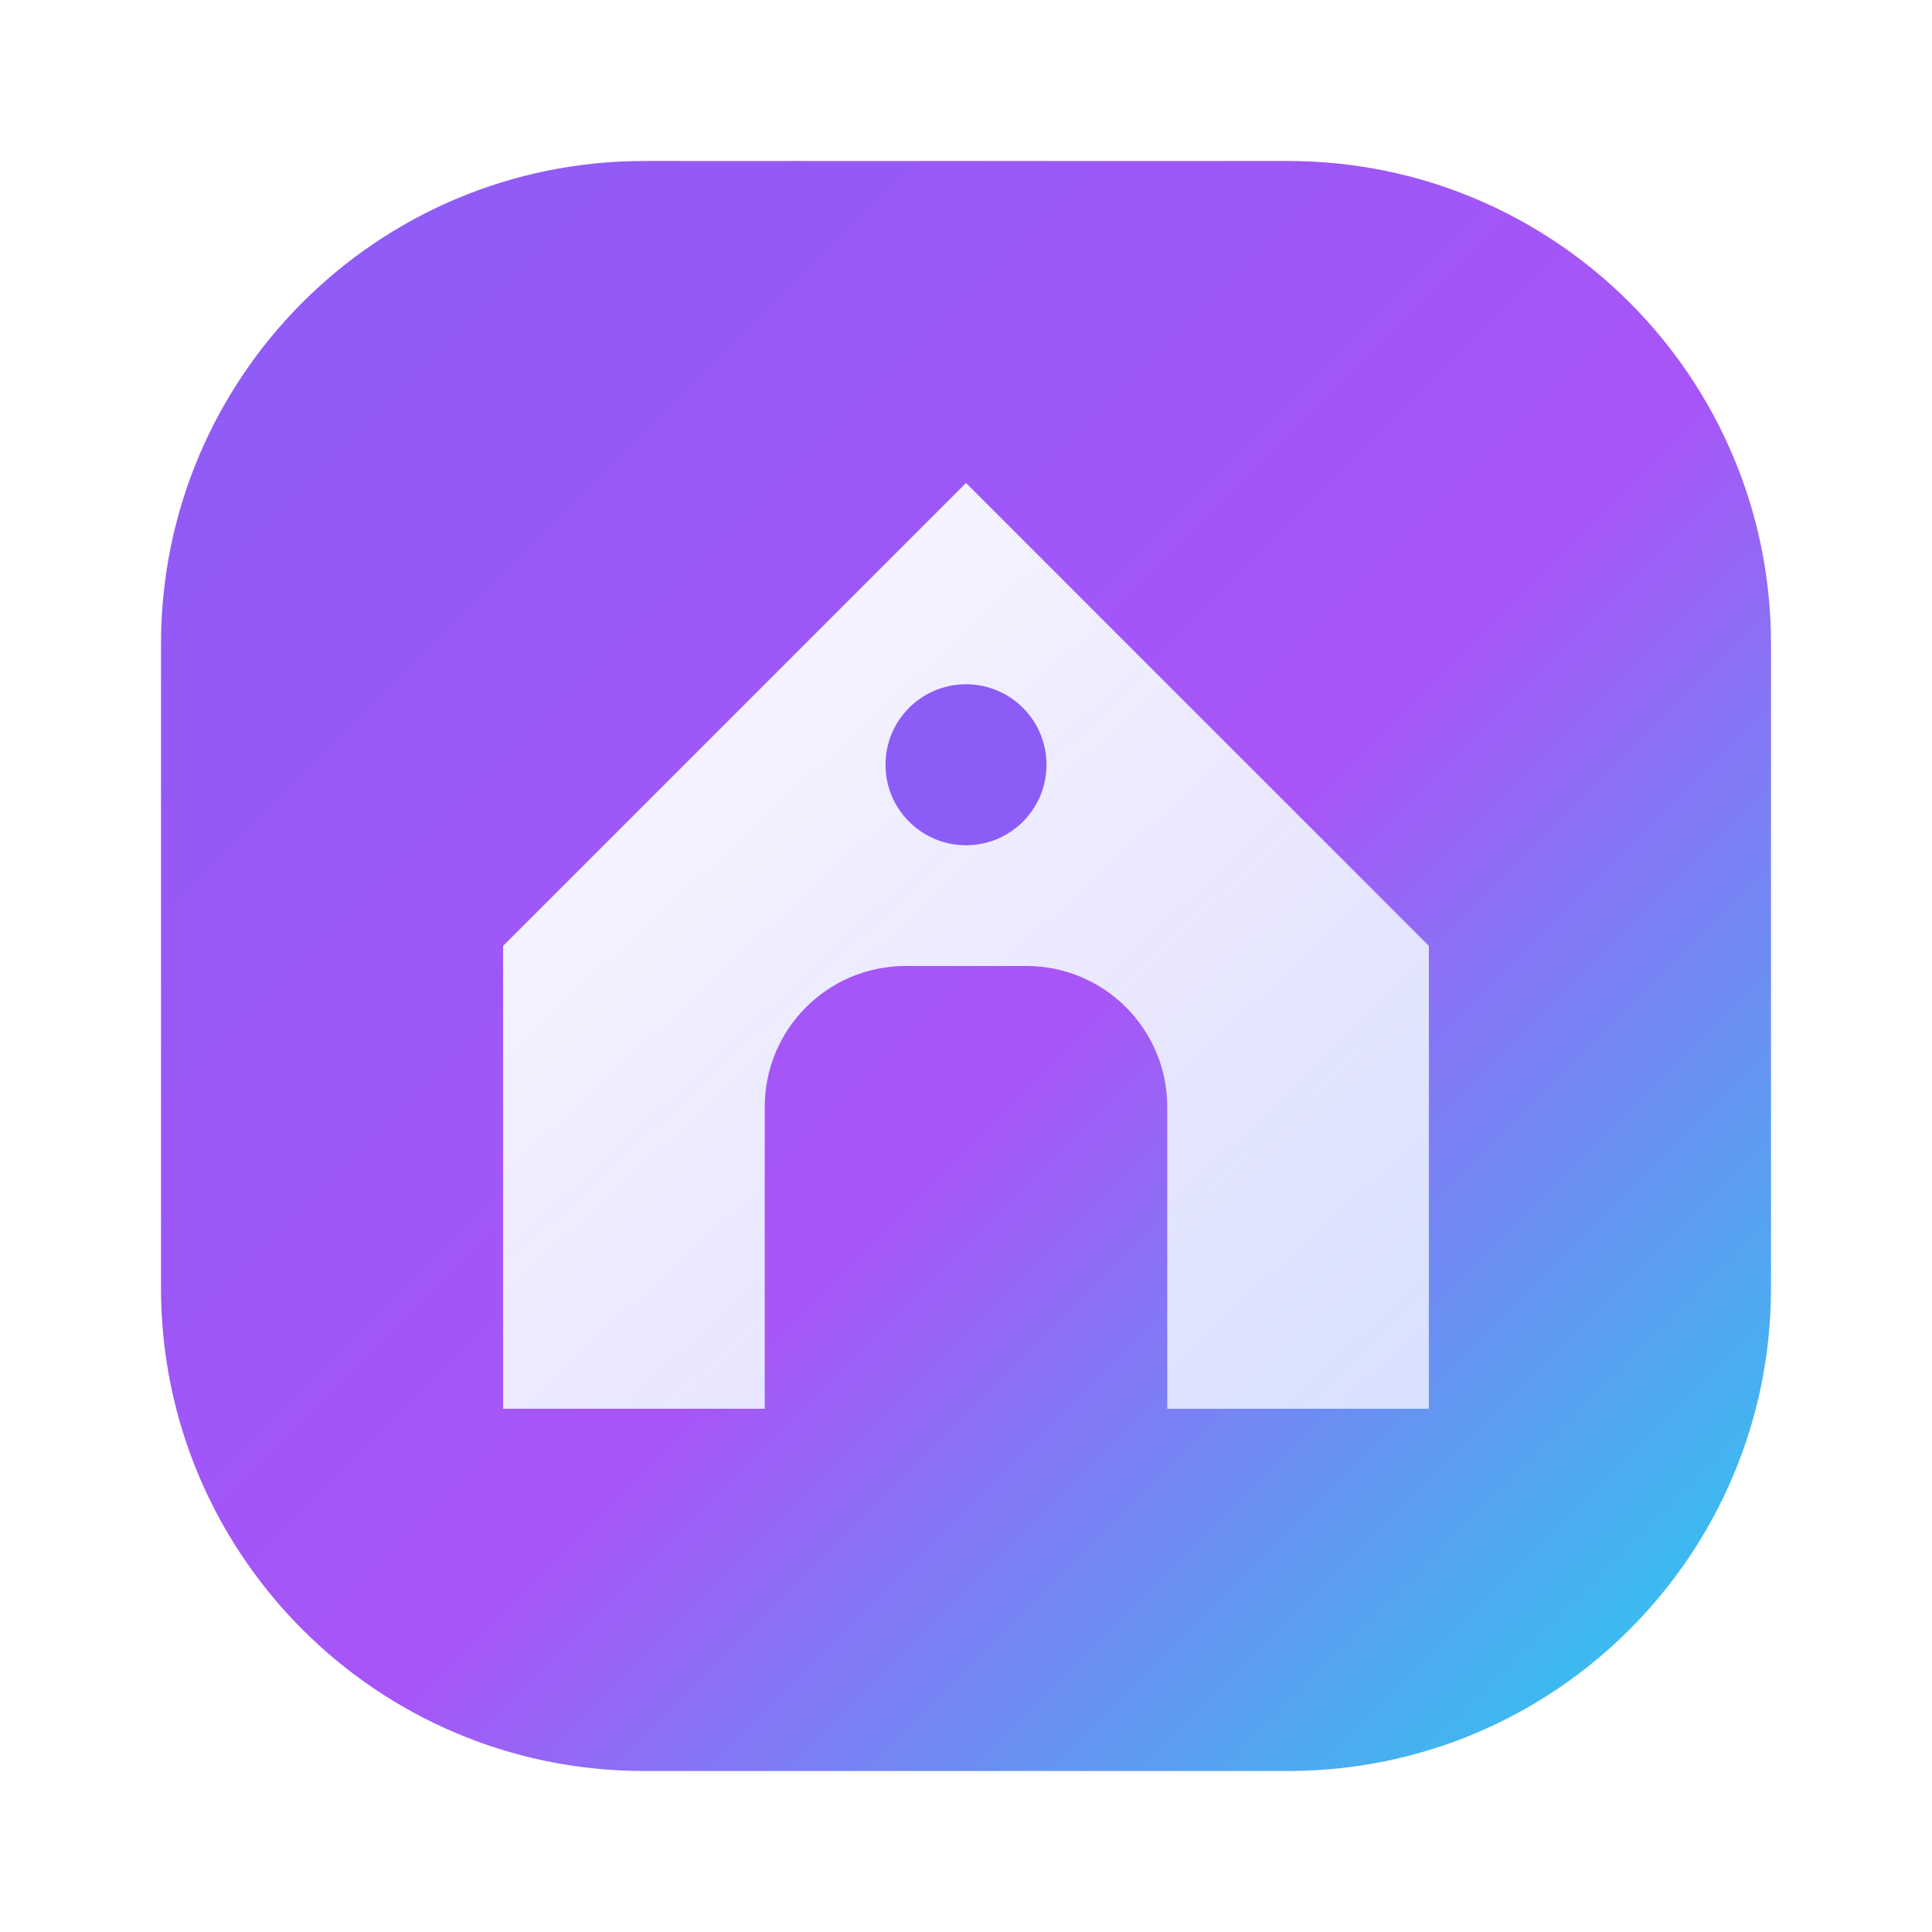
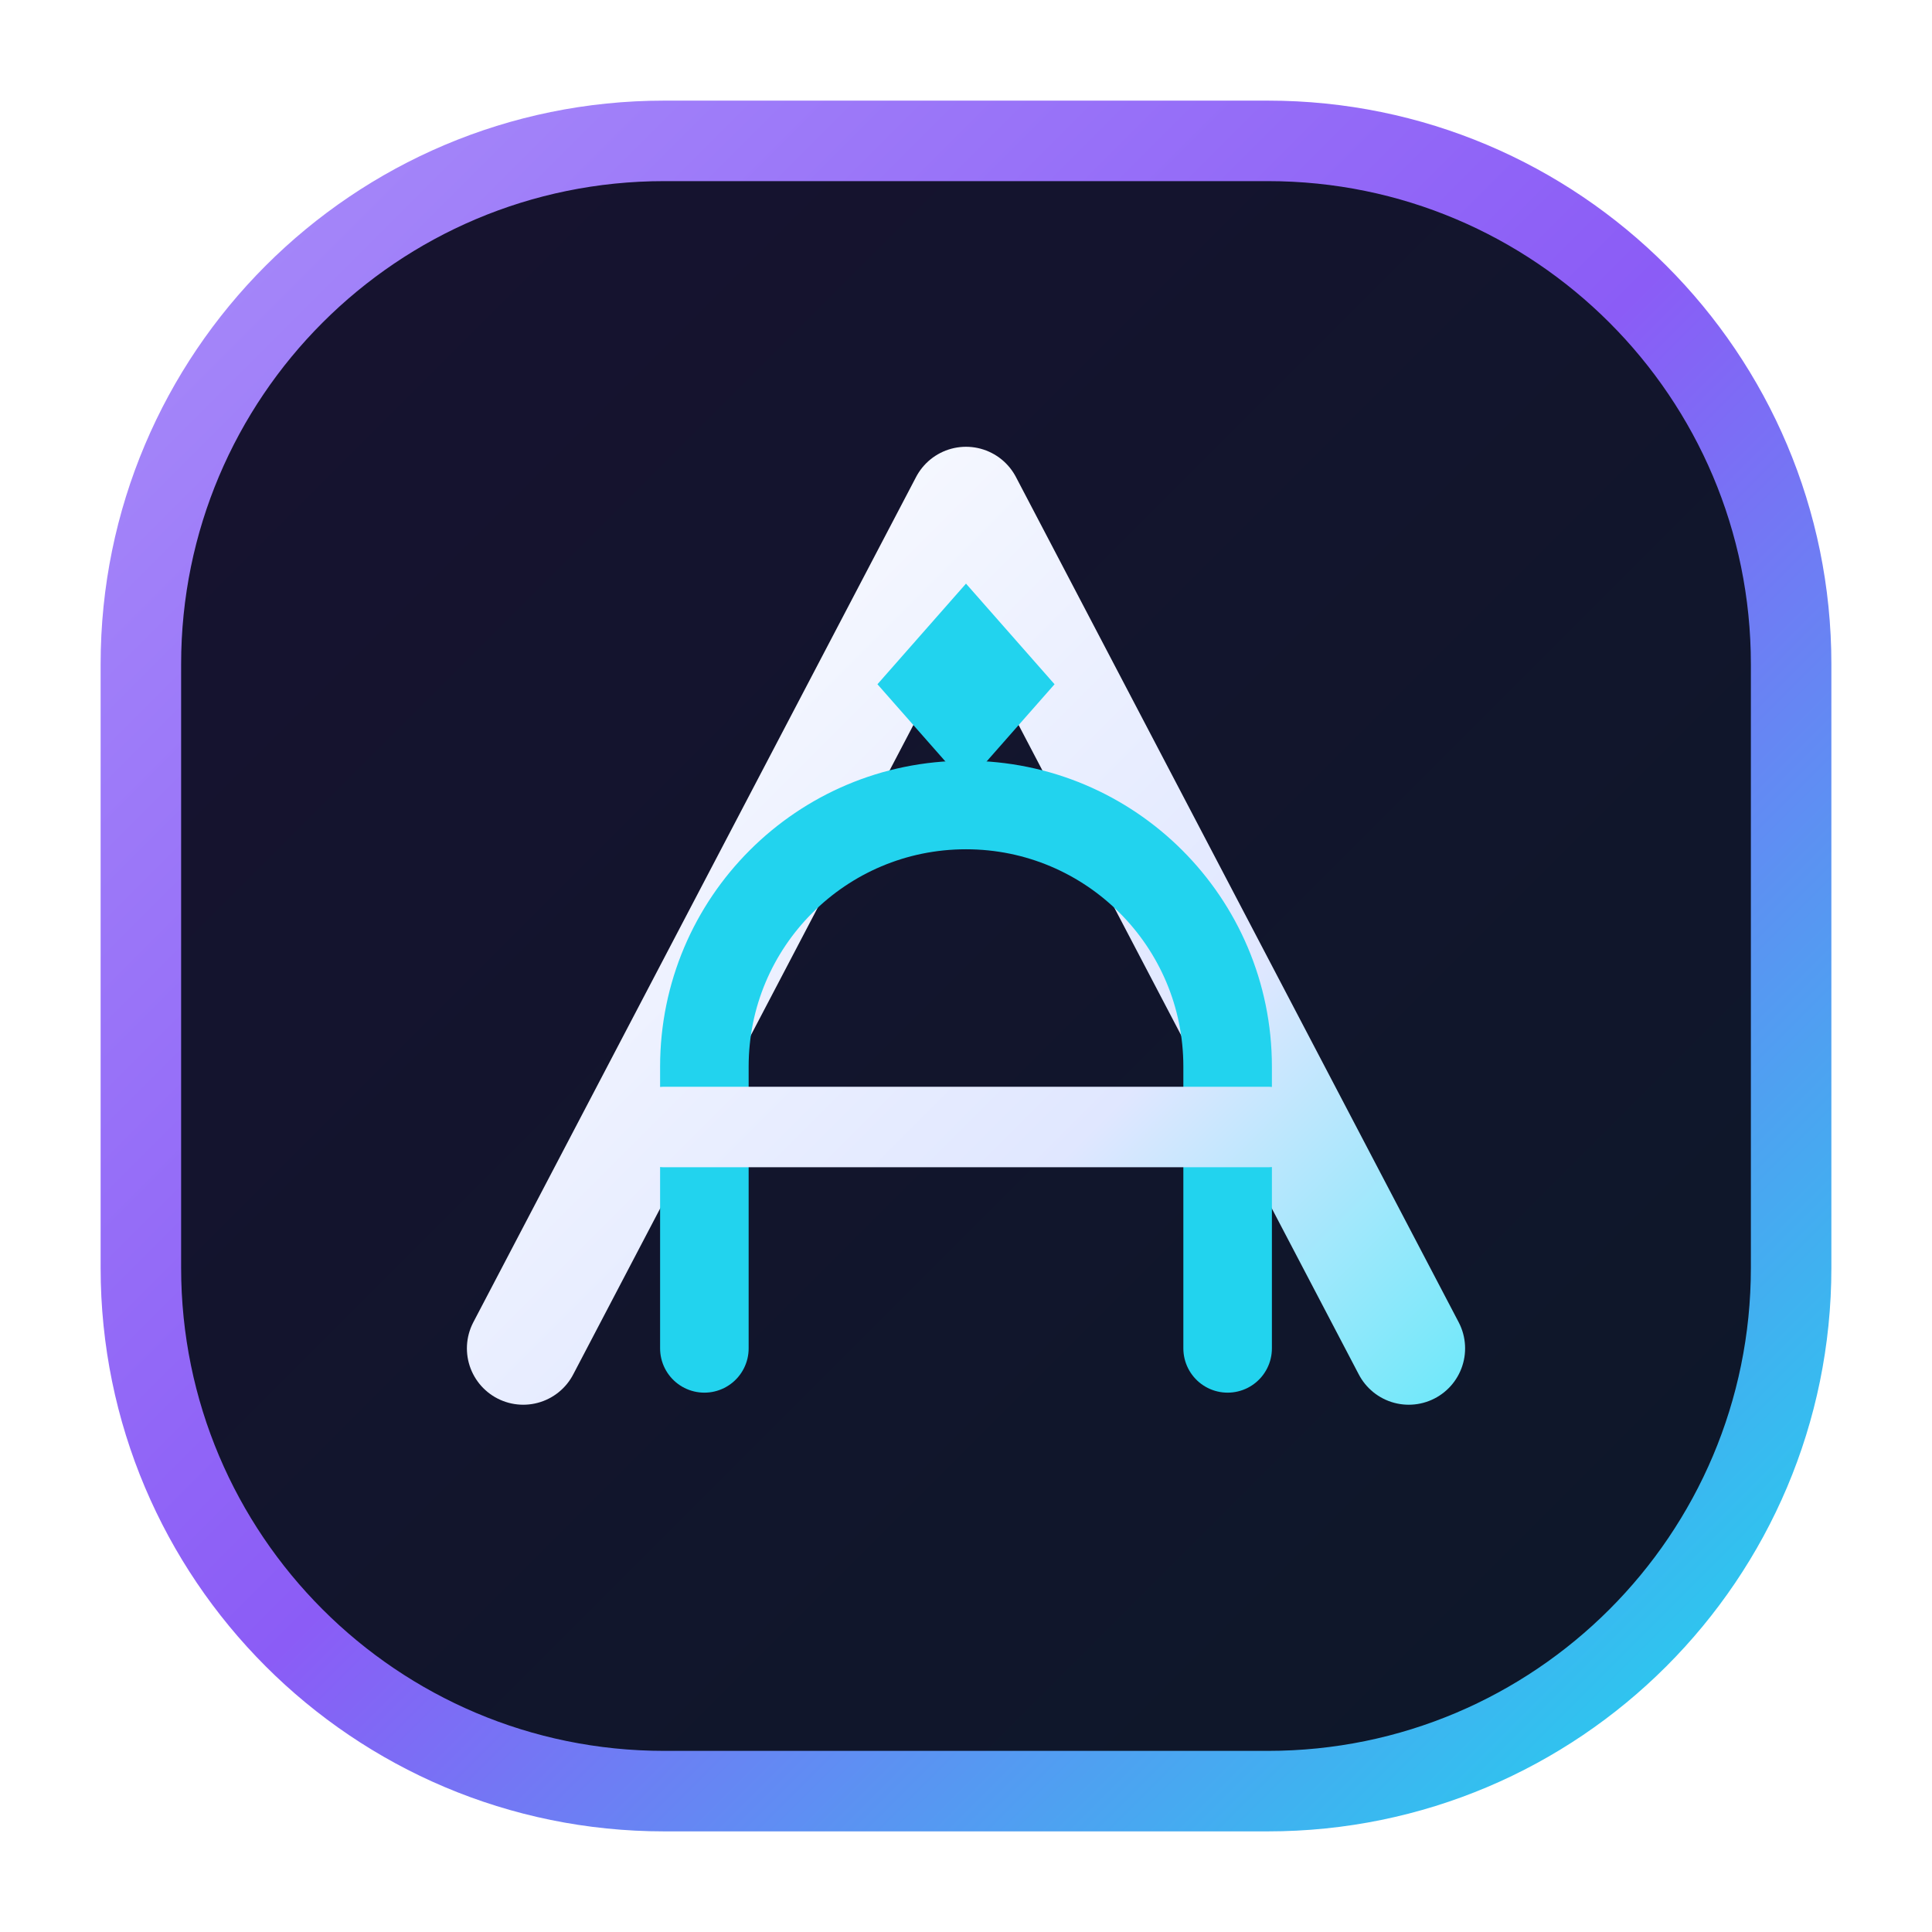
<svg xmlns="http://www.w3.org/2000/svg" viewBox="0 0 48 48" width="48" height="48" fill="none" role="img" aria-label="Alora Homes Logo">
  <defs>
-     <linearGradient id="aloraBrandGrad" x1="4" y1="4" x2="44" y2="44" gradientUnits="userSpaceOnUse">
-       <stop offset="0%" stop-color="#8b5cf6" />
-       <stop offset="55%" stop-color="#a855f7" />
+     <linearGradient id="aloraShieldBg" x1="4" y1="4" x2="44" y2="44" gradientUnits="userSpaceOnUse">
+       <stop offset="0%" stop-color="#171230" />
+       <stop offset="100%" stop-color="#0d1829" />
+     </linearGradient>
+     <linearGradient id="aloraEdgeGrad" x1="4" y1="4" x2="44" y2="44" gradientUnits="userSpaceOnUse">
+       <stop offset="0%" stop-color="#a78bfa" />
+       <stop offset="50%" stop-color="#8b5cf6" />
      <stop offset="100%" stop-color="#22d3ee" />
    </linearGradient>
-     <linearGradient id="aloraInnerGrad" x1="12" y1="12" x2="36" y2="38" gradientUnits="userSpaceOnUse">
-       <stop offset="0%" stop-color="#ffffff" stop-opacity="0.98" />
-       <stop offset="100%" stop-color="#e0e7ff" stop-opacity="0.9" />
+     <linearGradient id="aloraRoofGrad" x1="12" y1="12" x2="36" y2="36" gradientUnits="userSpaceOnUse">
+       <stop offset="0%" stop-color="#ffffff" />
+       <stop offset="65%" stop-color="#e0e7ff" />
+       <stop offset="100%" stop-color="#67e8f9" />
    </linearGradient>
  </defs>
-   <rect x="4" y="4" width="40" height="40" rx="12" fill="url(#aloraBrandGrad)" />
-   <path d="M24 12L12.5 23.5V35H19V27.5C19 25.567 20.567 24 22.5 24H25.5C27.433 24 29 25.567 29 27.5V35H35.5V23.5L24 12Z" fill="url(#aloraInnerGrad)" />
-   <circle cx="24" cy="19" r="2" fill="#8b5cf6" />
+   <rect x="3.5" y="3.5" width="41" height="41" rx="13" fill="url(#aloraShieldBg)" stroke="url(#aloraEdgeGrad)" stroke-width="2" />
+   <path d="M13 33.5 L24 12.5 L35 33.5" stroke="url(#aloraRoofGrad)" stroke-width="2.8" stroke-linecap="round" stroke-linejoin="round" />
+   <path d="M17.5 33.5 V26.5 C17.5 22.91 20.41 20 24 20 C27.59 20 30.5 22.91 30.5 26.5 V33.5" stroke="#22d3ee" stroke-width="2.2" stroke-linecap="round" />
+   <path d="M16.5 28 H31.5" stroke="url(#aloraRoofGrad)" stroke-width="2" stroke-linecap="round" />
+   <polygon points="24,14.5 26.2,17 24,19.5 21.8,17" fill="#22d3ee" />
</svg>
